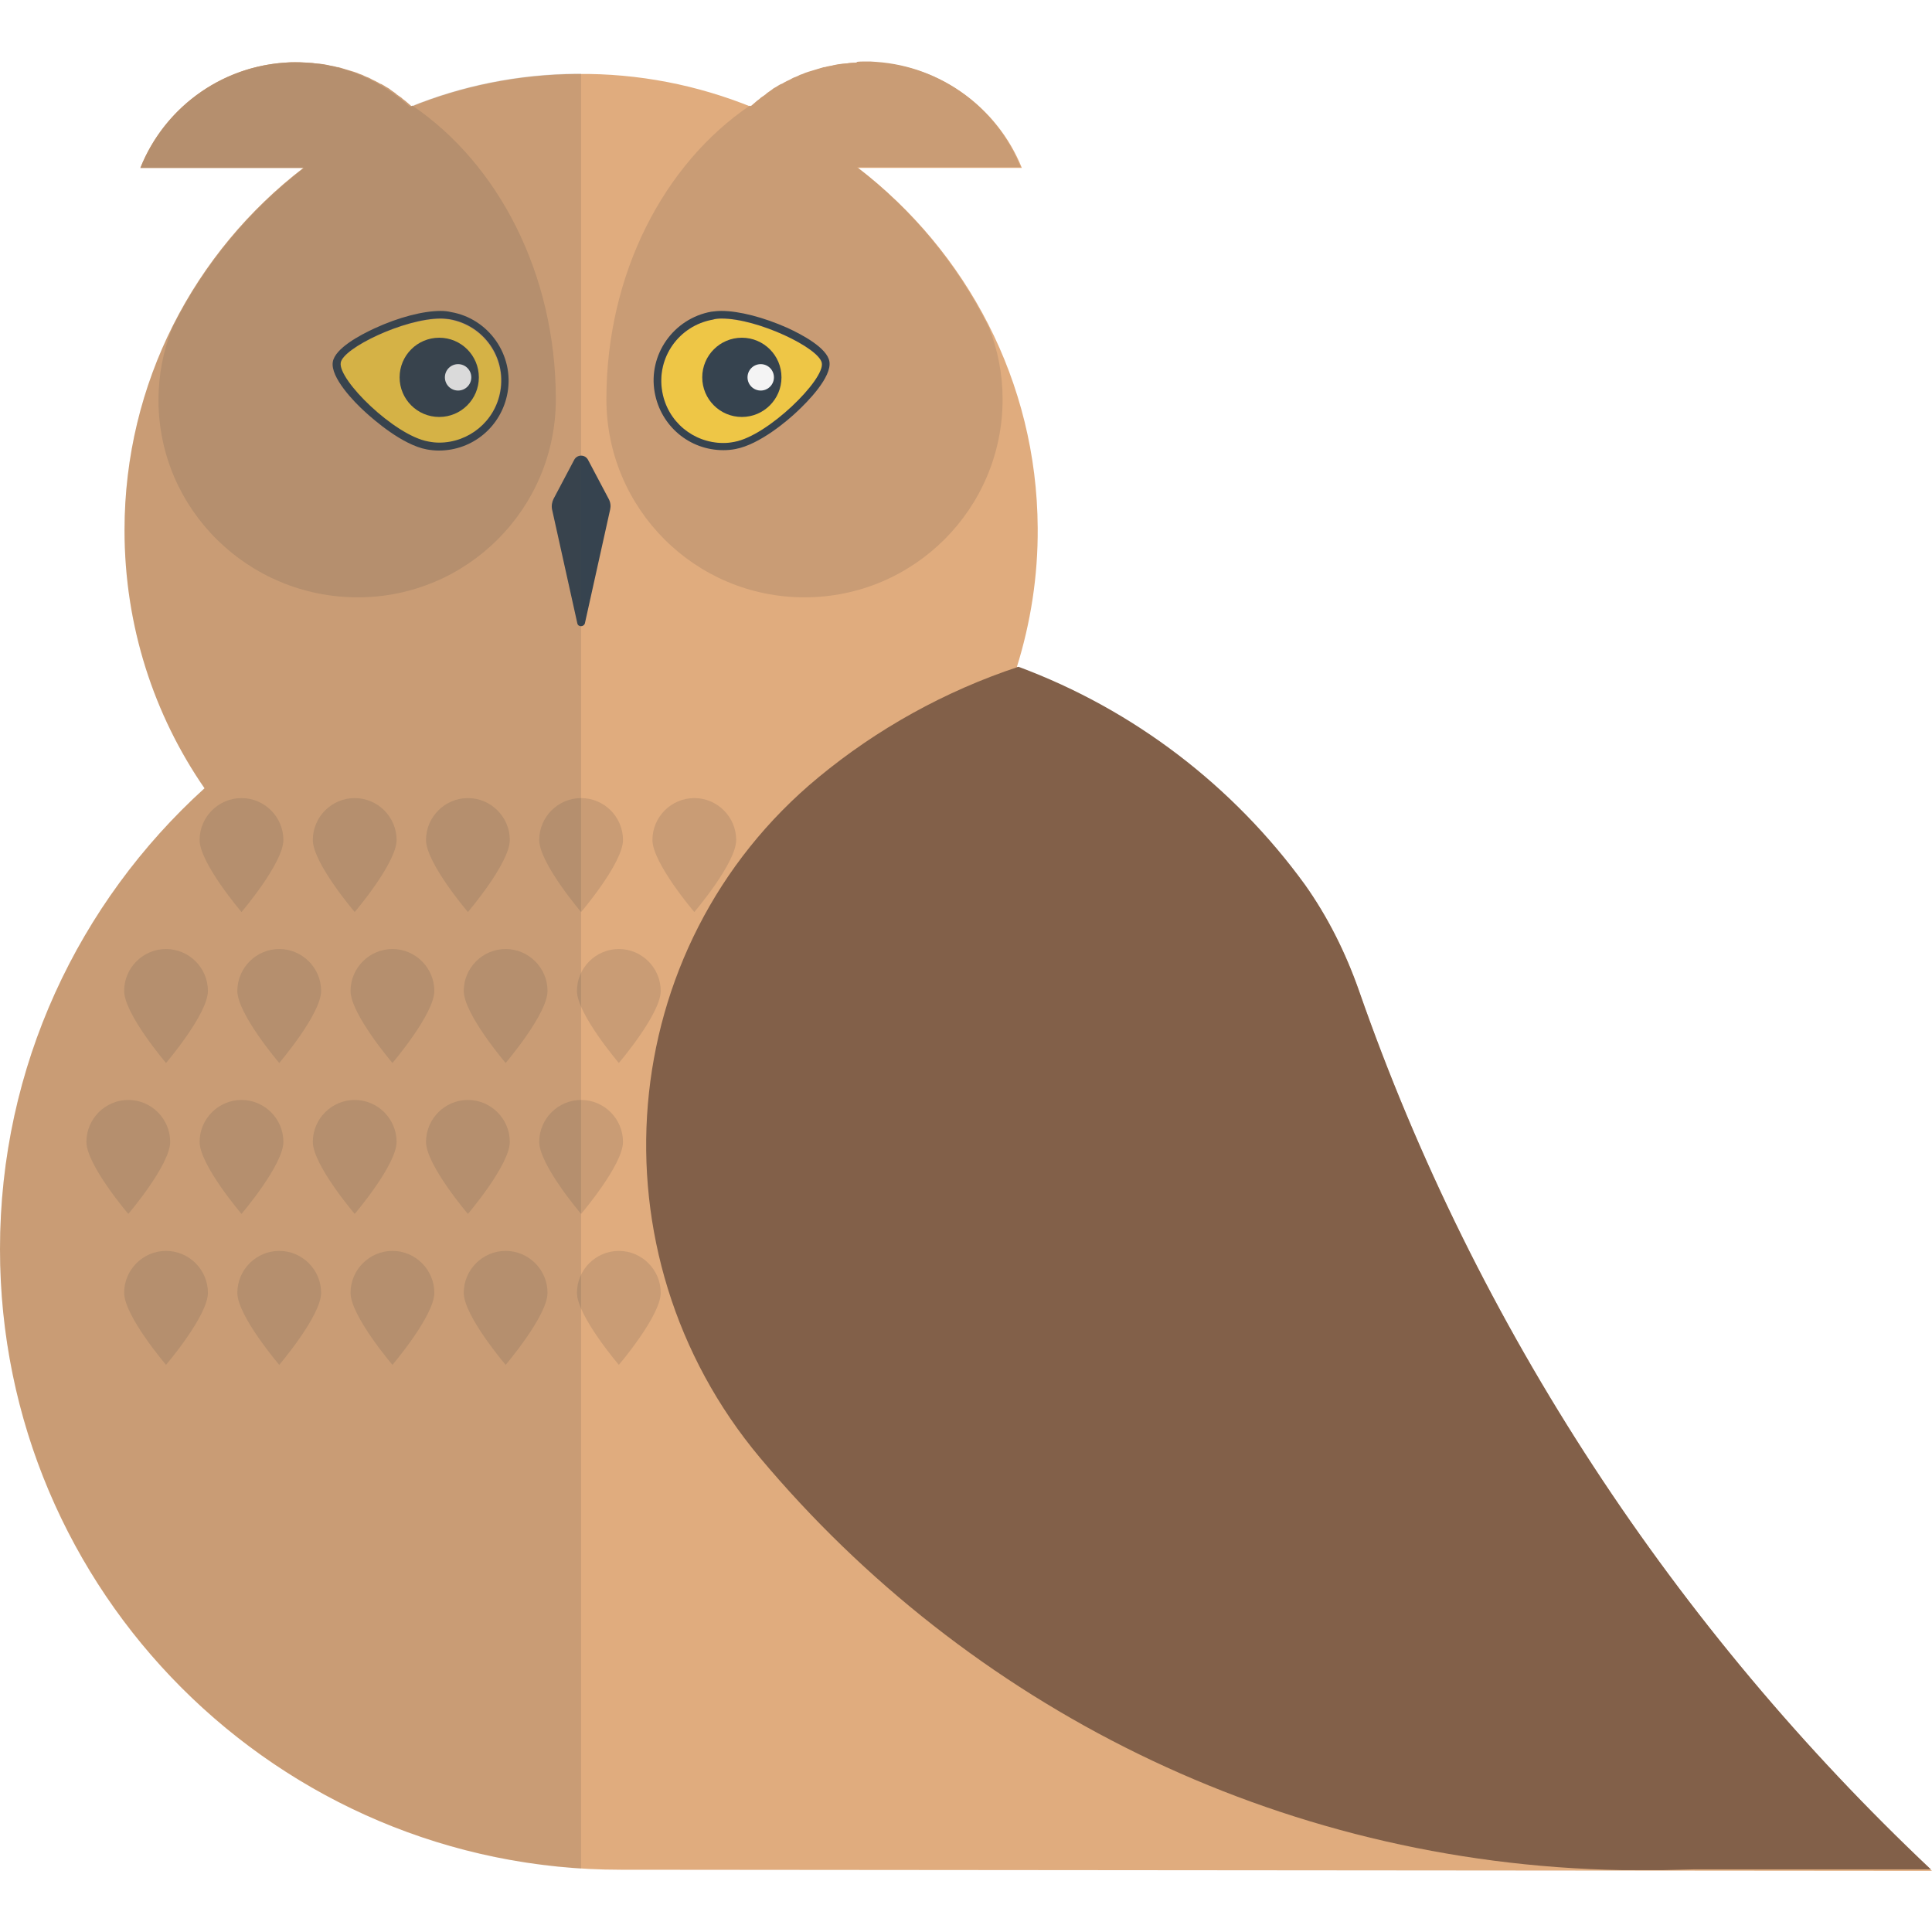
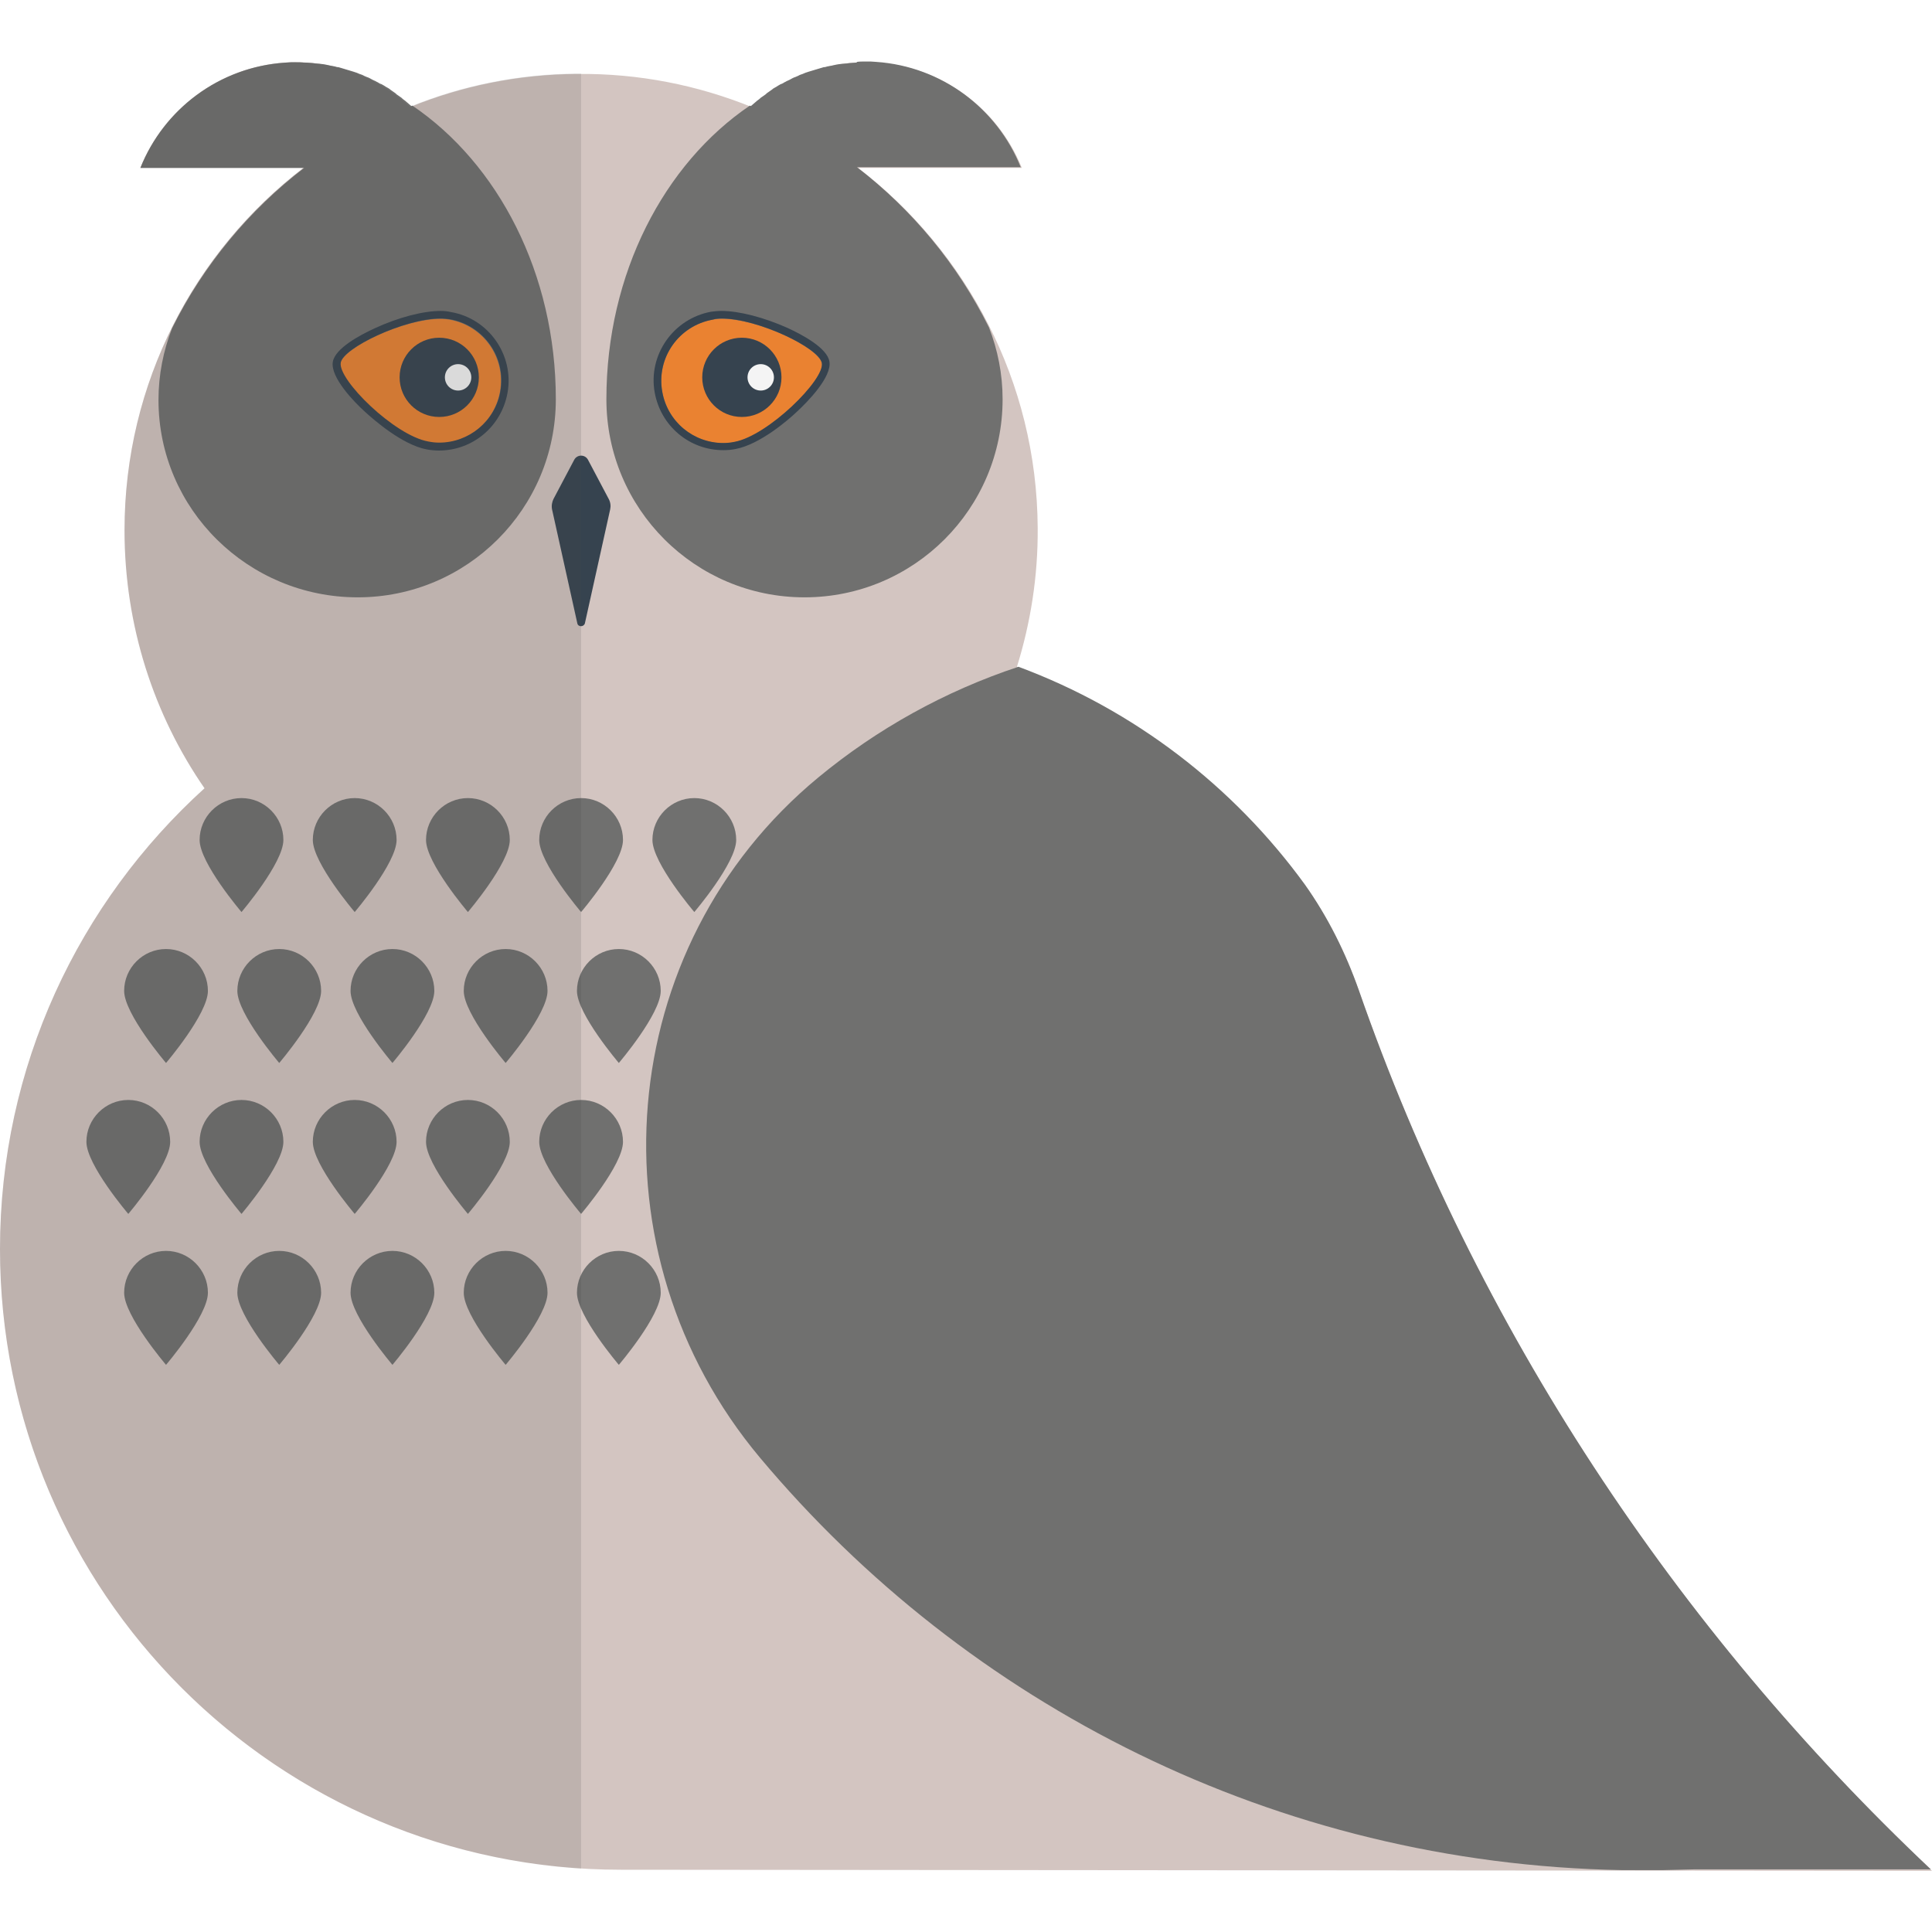
<svg xmlns="http://www.w3.org/2000/svg" version="1.1" x="0" y="0" viewBox="0 0 512 512" xml:space="preserve">
-   <style type="text/css">.st2{fill:#c99c75}.st3{fill:#eec646}.st4{fill:#36434f}.st5{fill:#f4f4f4}</style>
-   <path d="M360.1 262.5c-3.5-10-8.2-19.5-14.4-28-19-26.1-45.4-46.4-76.2-57.8 3.6-11.6 5.6-23.9 5.5-36.8-.2-38.8-18.9-73.4-47.6-95.4h43.4c-6.6-16.4-22.6-28-41.3-28-11.7 0-22.3 4.5-30.2 11.9-14.3-5.8-30-9-46.4-8.8-15.6.1-30.6 3.2-44.3 8.8-7.9-7.4-18.5-11.9-30.1-11.9-18.7 0-34.8 11.6-41.3 28h43.2C51.6 66.6 33 101.4 33 140.5c0 25.4 7.8 49 21.2 68.4C20.9 239.1 0 282.6 0 331c0 90.9 73.6 164.5 164.5 164.5l347.5.3C444.4 432 391.3 352.2 360.1 262.5z" fill="#e0ac7e" />
-   <path d="M360.1 262.4c-3.5-9.9-8.2-19.4-14.3-28-18.9-26-45.2-46.3-75.9-57.7-19.6 6.5-37.5 16.5-53 29.3-54.5 45-60.9 126.1-15.5 180.3 54.9 65.5 136.7 107.6 228.4 109.3h10.9c2.8-.1 5.5-.1 8.2-.2h62.8c-67.5-63.7-120.4-143.4-151.6-233z" fill="#826049" />
-   <path class="st2" d="M81.3 16.6c.5 0 .9.1 1.4.1.3 0 .6.1.8.1.4 0 .8.1 1.2.1.3 0 .6.1.9.1.4.1.8.1 1.1.2.3.1.6.1.9.2.4.1.7.1 1.1.2.3.1.6.2 1 .2.3.1.7.2 1 .3.3.1.6.2 1 .3.3.1.6.2 1 .3.3.1.6.2 1 .3l.9.3c.3.1.6.3 1 .4.3.1.6.2.9.4.3.1.6.3 1 .4.3.1.6.3.8.4.3.2.6.3 1 .5.3.1.5.3.8.4.3.2.6.4 1 .5.2.1.5.3.7.4.3.2.6.4 1 .6.2.1.5.3.7.5.3.2.6.4 1 .7.2.1.4.3.6.5.3.2.7.5 1 .7.2.1.4.3.5.4.3.3.7.5 1 .8.5.4.9.8 1.4 1.2.1 0 .2-.1.3-.1 22.7 15.4 38 44.5 38 77.8 0 29-23.5 52.5-52.5 52.5S42 135 42 106c0-6.7 1.3-13.1 3.6-19 8.3-16.7 20.3-31.2 35-42.5H37.2C43.4 29 58 17.8 75.5 16.6c.5 0 1-.1 1.5-.1h1.5c.7 0 1.4 0 2.1.1h.7zm145.4 0c-.5 0-.9.1-1.4.1-.3 0-.6.1-.8.1-.4 0-.8.1-1.2.1-.3 0-.6.1-.9.1-.4.1-.8.1-1.1.2-.3.1-.6.1-.9.2-.4.1-.7.1-1.1.2-.3.1-.6.2-1 .2-.3.1-.7.2-1 .3-.3.1-.6.2-1 .3-.3.1-.6.2-1 .3-.3.1-.6.2-1 .3l-.9.3c-.3.1-.6.3-1 .4-.3.1-.6.2-.9.4-.3.1-.6.3-1 .4-.3.1-.6.3-.8.4-.3.2-.6.3-1 .5-.3.1-.5.3-.8.4-.3.2-.6.4-1 .5-.2.1-.5.3-.7.4-.3.2-.6.4-1 .6-.2.1-.5.3-.7.5-.3.2-.6.4-1 .7-.2.1-.4.3-.6.5-.3.2-.7.5-1 .7-.2.1-.4.3-.5.4-.3.3-.7.5-1 .8-.5.4-.9.8-1.4 1.2-.1 0-.2-.1-.3-.1-22.7 15.4-38 44.5-38 77.8 0 29 23.5 52.5 52.5 52.5s52.5-23.5 52.5-52.5c0-6.7-1.3-13.1-3.6-19-8.3-16.7-20.3-31.2-35-42.5h43.4c-6.2-15.5-20.9-26.7-38.3-27.9-.5 0-1-.1-1.5-.1h-1.5c-.7 0-1.4 0-2.1.1 0 .2-.2.2-.4.2z" />
-   <path class="st3" d="M217.8 96.3c.8 4.4-14.3 19.3-23.2 20.9-9 1.6-17.5-4.4-19.1-13.4s4.4-17.5 13.4-19.1c8.9-1.7 28.1 7.1 28.9 11.6z" />
-   <path class="st4" d="M191.2 84.4c9.6 0 25.9 7.8 26.6 11.8.8 4.4-14.3 19.3-23.2 20.9-1 .2-1.9.3-2.9.3-7.9 0-14.8-5.6-16.2-13.6-1.6-9 4.4-17.5 13.4-19.1.6-.2 1.4-.3 2.3-.3m0-2v2-2c-1 0-1.9.1-2.7.2-10 1.8-16.8 11.4-15 21.4 1.6 8.9 9.2 15.3 18.2 15.3 1.1 0 2.2-.1 3.2-.3 6.5-1.2 14.1-7.8 16.3-9.9 2.8-2.6 9.3-9.2 8.6-13.3-.6-3.6-7.2-7.1-11.1-8.9-6.3-2.8-12.8-4.5-17.5-4.5z" />
-   <circle class="st4" cx="196.6" cy="100" r="10.5" />
-   <circle class="st5" cx="201.6" cy="100" r="3.5" />
-   <path class="st3" d="M90.2 96.3c-.8 4.4 14.3 19.3 23.2 20.9s17.5-4.4 19.1-13.4-4.4-17.5-13.4-19.1S91 91.8 90.2 96.3z" />
-   <path class="st4" d="M116.8 84.4c.8 0 1.6.1 2.4.2 9 1.6 15 10.1 13.4 19.1-1.4 8-8.4 13.6-16.2 13.6-1 0-1.9-.1-2.9-.3-9-1.6-24-16.4-23.2-20.9.6-3.9 16.9-11.7 26.5-11.7m0-2c-4.7 0-11.2 1.7-17.5 4.6-3.9 1.8-10.5 5.3-11.1 8.9-.7 4.1 5.7 10.7 8.6 13.3 2.2 2 9.8 8.7 16.3 9.9 1.1.2 2.2.3 3.2.3 9 0 16.6-6.4 18.2-15.3 1.8-10-5-19.7-15-21.4-.8-.2-1.7-.3-2.7-.3z" />
-   <circle class="st4" cx="116.4" cy="100" r="10.5" />
-   <circle class="st5" cx="121.4" cy="100" r="3.5" />
-   <path class="st4" d="M152.2 121.8l-5.5 10.4c-.4.8-.6 1.8-.4 2.8l6.7 30.2c.2 1 1.7 1 2 0l6.7-30.2c.2-.9.1-1.9-.4-2.8l-5.5-10.4c-.8-1.4-2.8-1.4-3.6 0z" />
-   <path class="st2" d="M165.1 222.6c0 6.1-11.1 19.1-11.1 19.1s-11.1-13-11.1-19.1 5-11.1 11.1-11.1 11.1 5 11.1 11.1zm-30 0c0 6.1-11.1 19.1-11.1 19.1s-11.1-13-11.1-19.1 5-11.1 11.1-11.1 11.1 5 11.1 11.1zm-30 0c0 6.1-11.1 19.1-11.1 19.1s-11.1-13-11.1-19.1 5-11.1 11.1-11.1 11.1 5 11.1 11.1zm-30 0c0 6.1-11.1 19.1-11.1 19.1s-11.1-13-11.1-19.1 5-11.1 11.1-11.1 11.1 5 11.1 11.1zm120 0c0 6.1-11.1 19.1-11.1 19.1s-11.1-13-11.1-19.1 5-11.1 11.1-11.1 11.1 5 11.1 11.1zm-50 40c0 6.1-11.1 19.1-11.1 19.1s-11.1-13-11.1-19.1 5-11.1 11.1-11.1 11.1 5 11.1 11.1zm-30 0c0 6.1-11.1 19.1-11.1 19.1s-11.1-13-11.1-19.1 5-11.1 11.1-11.1 11.1 5 11.1 11.1zm-30 0c0 6.1-11.1 19.1-11.1 19.1s-11.1-13-11.1-19.1 5-11.1 11.1-11.1 11.1 5 11.1 11.1zm-30 0c0 6.1-11.1 19.1-11.1 19.1s-11.1-13-11.1-19.1 5-11.1 11.1-11.1 11.1 5 11.1 11.1zm120 0c0 6.1-11.1 19.1-11.1 19.1s-11.1-13-11.1-19.1 5-11.1 11.1-11.1 11.1 5 11.1 11.1zm-10 40c0 6.1-11.1 19.1-11.1 19.1s-11.1-13-11.1-19.1 5-11.1 11.1-11.1 11.1 5 11.1 11.1zm-30 0c0 6.1-11.1 19.1-11.1 19.1s-11.1-13-11.1-19.1 5-11.1 11.1-11.1 11.1 5 11.1 11.1zm-30 0c0 6.1-11.1 19.1-11.1 19.1s-11.1-13-11.1-19.1 5-11.1 11.1-11.1 11.1 5 11.1 11.1zm-30 0c0 6.1-11.1 19.1-11.1 19.1s-11.1-13-11.1-19.1 5-11.1 11.1-11.1 11.1 5 11.1 11.1zm70 40c0 6.1-11.1 19.1-11.1 19.1s-11.1-13-11.1-19.1 5-11.1 11.1-11.1 11.1 5 11.1 11.1zm-30 0c0 6.1-11.1 19.1-11.1 19.1s-11.1-13-11.1-19.1 5-11.1 11.1-11.1 11.1 5 11.1 11.1zm-30 0c0 6.1-11.1 19.1-11.1 19.1s-11.1-13-11.1-19.1 5-11.1 11.1-11.1 11.1 5 11.1 11.1zm-30 0c0 6.1-11.1 19.1-11.1 19.1s-11.1-13-11.1-19.1 5-11.1 11.1-11.1 11.1 5 11.1 11.1zm120 0c0 6.1-11.1 19.1-11.1 19.1s-11.1-13-11.1-19.1 5-11.1 11.1-11.1 11.1 5 11.1 11.1zm-130-40c0 6.1-11.1 19.1-11.1 19.1s-11.1-13-11.1-19.1 5-11.1 11.1-11.1 11.1 5 11.1 11.1z" />
+   <style type="text/css">.st1{fill:#70706f}.st2{fill:#ea8231}.st3{fill:#36434f}.st4{fill:#f4f4f4}</style>
+   <path d="M360.1 262.5c-3.5-10-8.2-19.5-14.4-28-19-26.1-45.4-46.4-76.2-57.8 3.6-11.6 5.6-23.9 5.5-36.8-.2-38.8-18.9-73.4-47.6-95.4h43.4c-6.6-16.4-22.6-28-41.3-28-11.7 0-22.3 4.5-30.2 11.9-14.3-5.8-30-9-46.4-8.8-15.6.1-30.6 3.2-44.3 8.8-7.9-7.4-18.5-11.9-30.1-11.9-18.7 0-34.8 11.6-41.3 28h43.2C51.6 66.6 33 101.4 33 140.5c0 25.4 7.8 49 21.2 68.4C20.9 239.1 0 282.6 0 331c0 90.9 73.6 164.5 164.5 164.5l347.5.3C444.4 432 391.3 352.2 360.1 262.5z" fill="#d3c5c1" />
+   <path class="st1" d="M360.1 262.4c-3.5-9.9-8.2-19.4-14.3-28-18.9-26-45.2-46.3-75.9-57.7-19.6 6.5-37.5 16.5-53 29.3-54.5 45-60.9 126.1-15.5 180.3 54.9 65.5 136.7 107.6 228.4 109.3h10.9c2.8-.1 5.5-.1 8.2-.2h62.8c-67.5-63.7-120.4-143.4-151.6-233zM81.3 16.6c.5 0 .9.1 1.4.1.3 0 .6.1.8.1.4 0 .8.1 1.2.1.3 0 .6.1.9.1.4.1.8.1 1.1.2.3.1.6.1.9.2.4.1.7.1 1.1.2.3.1.6.2 1 .2.3.1.7.2 1 .3.3.1.6.2 1 .3.3.1.6.2 1 .3.3.1.6.2 1 .3l.9.3c.3.1.6.3 1 .4.3.1.6.2.9.4.3.1.6.3 1 .4.3.1.6.3.8.4.3.2.6.3 1 .5.3.1.5.3.8.4.3.2.6.4 1 .5.2.1.5.3.7.4.3.2.6.4 1 .6.2.1.5.3.7.5.3.2.6.4 1 .7.2.1.4.3.6.5.3.2.7.5 1 .7.2.1.4.3.5.4.3.3.7.5 1 .8.5.4.9.8 1.4 1.2.1 0 .2-.1.3-.1 22.7 15.4 38 44.5 38 77.8 0 29-23.5 52.5-52.5 52.5S42 135 42 106c0-6.7 1.3-13.1 3.6-19 8.3-16.7 20.3-31.2 35-42.5H37.2C43.4 29 58 17.8 75.5 16.6c.5 0 1-.1 1.5-.1h1.5c.7 0 1.4 0 2.1.1h.7zm145.4 0c-.5 0-.9.1-1.4.1-.3 0-.6.1-.8.1-.4 0-.8.1-1.2.1-.3 0-.6.1-.9.1-.4.1-.8.1-1.1.2s-.6.1-.9.2c-.4.1-.7.1-1.1.2-.3.1-.6.2-1 .2-.3.1-.7.2-1 .3-.3.1-.6.2-1 .3-.3.1-.6.2-1 .3-.3.1-.6.2-1 .3l-.9.3c-.3.1-.6.3-1 .4-.3.1-.6.2-.9.4-.3.1-.6.3-1 .4-.3.1-.6.3-.8.4-.3.2-.6.3-1 .5-.3.1-.5.3-.8.4-.3.2-.6.4-1 .5-.2.1-.5.3-.7.4-.3.2-.6.4-1 .6-.2.1-.5.3-.7.5-.3.2-.6.4-1 .7-.2.1-.4.3-.6.5-.3.2-.7.5-1 .7-.2.1-.4.3-.5.4-.3.3-.7.5-1 .8-.5.4-.9.8-1.4 1.2-.1 0-.2-.1-.3-.1-22.7 15.4-38 44.5-38 77.8 0 29 23.5 52.5 52.5 52.5s52.5-23.5 52.5-52.5c0-6.7-1.3-13.1-3.6-19-8.3-16.7-20.3-31.2-35-42.5h43.4c-6.2-15.5-20.9-26.7-38.3-27.9-.5 0-1-.1-1.5-.1h-1.5c-.7 0-1.4 0-2.1.1 0 .2-.2.2-.4.2z" />
+   <path class="st2" d="M217.8 96.3c.8 4.4-14.3 19.3-23.2 20.9-9 1.6-17.5-4.4-19.1-13.4s4.4-17.5 13.4-19.1c8.9-1.7 28.1 7.1 28.9 11.6z" />
+   <path class="st3" d="M191.2 84.4c9.6 0 25.9 7.8 26.6 11.8.8 4.4-14.3 19.3-23.2 20.9-1 .2-1.9.3-2.9.3-7.9 0-14.8-5.6-16.2-13.6-1.6-9 4.4-17.5 13.4-19.1.6-.2 1.4-.3 2.3-.3m0-2v2-2c-1 0-1.9.1-2.7.2-10 1.8-16.8 11.4-15 21.4 1.6 8.9 9.2 15.3 18.2 15.3 1.1 0 2.2-.1 3.2-.3 6.5-1.2 14.1-7.8 16.3-9.9 2.8-2.6 9.3-9.2 8.6-13.3-.6-3.6-7.2-7.1-11.1-8.9-6.3-2.8-12.8-4.5-17.5-4.5z" />
+   <circle class="st3" cx="196.6" cy="100" r="10.5" />
+   <circle class="st4" cx="201.6" cy="100" r="3.5" />
+   <path class="st2" d="M90.2 96.3c-.8 4.4 14.3 19.3 23.2 20.9s17.5-4.4 19.1-13.4-4.4-17.5-13.4-19.1S91 91.8 90.2 96.3z" />
+   <path class="st3" d="M116.8 84.4c.8 0 1.6.1 2.4.2 9 1.6 15 10.1 13.4 19.1-1.4 8-8.4 13.6-16.2 13.6-1 0-1.9-.1-2.9-.3-9-1.6-24-16.4-23.2-20.9.6-3.9 16.9-11.7 26.5-11.7m0-2c-4.7 0-11.2 1.7-17.5 4.6-3.9 1.8-10.5 5.3-11.1 8.9-.7 4.1 5.7 10.7 8.6 13.3 2.2 2 9.8 8.7 16.3 9.9 1.1.2 2.2.3 3.2.3 9 0 16.6-6.4 18.2-15.3 1.8-10-5-19.7-15-21.4-.8-.2-1.7-.3-2.7-.3z" />
+   <circle class="st3" cx="116.4" cy="100" r="10.5" />
+   <circle class="st4" cx="121.4" cy="100" r="3.5" />
+   <path class="st3" d="M152.2 121.8l-5.5 10.4c-.4.8-.6 1.8-.4 2.8l6.7 30.2c.2 1 1.7 1 2 0l6.7-30.2c.2-.9.1-1.9-.4-2.8l-5.5-10.4c-.8-1.4-2.8-1.4-3.6 0z" />
+   <path class="st1" d="M165.1 222.6c0 6.1-11.1 19.1-11.1 19.1s-11.1-13-11.1-19.1 5-11.1 11.1-11.1 11.1 5 11.1 11.1zm-30 0c0 6.1-11.1 19.1-11.1 19.1s-11.1-13-11.1-19.1 5-11.1 11.1-11.1 11.1 5 11.1 11.1zm-30 0c0 6.1-11.1 19.1-11.1 19.1s-11.1-13-11.1-19.1 5-11.1 11.1-11.1 11.1 5 11.1 11.1zm-30 0c0 6.1-11.1 19.1-11.1 19.1s-11.1-13-11.1-19.1 5-11.1 11.1-11.1 11.1 5 11.1 11.1zm120 0c0 6.1-11.1 19.1-11.1 19.1s-11.1-13-11.1-19.1 5-11.1 11.1-11.1 11.1 5 11.1 11.1zm-50 40c0 6.1-11.1 19.1-11.1 19.1s-11.1-13-11.1-19.1 5-11.1 11.1-11.1 11.1 5 11.1 11.1zm-30 0c0 6.1-11.1 19.1-11.1 19.1s-11.1-13-11.1-19.1 5-11.1 11.1-11.1 11.1 5 11.1 11.1zm-30 0c0 6.1-11.1 19.1-11.1 19.1s-11.1-13-11.1-19.1 5-11.1 11.1-11.1 11.1 5 11.1 11.1zm-30 0c0 6.1-11.1 19.1-11.1 19.1s-11.1-13-11.1-19.1 5-11.1 11.1-11.1 11.1 5 11.1 11.1zm120 0c0 6.1-11.1 19.1-11.1 19.1s-11.1-13-11.1-19.1 5-11.1 11.1-11.1 11.1 5 11.1 11.1zm-10 40c0 6.1-11.1 19.1-11.1 19.1s-11.1-13-11.1-19.1 5-11.1 11.1-11.1 11.1 5 11.1 11.1zm-30 0c0 6.1-11.1 19.1-11.1 19.1s-11.1-13-11.1-19.1 5-11.1 11.1-11.1 11.1 5 11.1 11.1zm-30 0c0 6.1-11.1 19.1-11.1 19.1s-11.1-13-11.1-19.1 5-11.1 11.1-11.1 11.1 5 11.1 11.1zm-30 0c0 6.1-11.1 19.1-11.1 19.1s-11.1-13-11.1-19.1 5-11.1 11.1-11.1 11.1 5 11.1 11.1zm70 40c0 6.1-11.1 19.1-11.1 19.1s-11.1-13-11.1-19.1 5-11.1 11.1-11.1 11.1 5 11.1 11.1zm-30 0c0 6.1-11.1 19.1-11.1 19.1s-11.1-13-11.1-19.1 5-11.1 11.1-11.1 11.1 5 11.1 11.1zm-30 0c0 6.1-11.1 19.1-11.1 19.1s-11.1-13-11.1-19.1 5-11.1 11.1-11.1 11.1 5 11.1 11.1zm-30 0c0 6.1-11.1 19.1-11.1 19.1s-11.1-13-11.1-19.1 5-11.1 11.1-11.1 11.1 5 11.1 11.1zm120 0c0 6.1-11.1 19.1-11.1 19.1s-11.1-13-11.1-19.1 5-11.1 11.1-11.1 11.1 5 11.1 11.1zm-130-40c0 6.1-11.1 19.1-11.1 19.1s-11.1-13-11.1-19.1 5-11.1 11.1-11.1 11.1 5 11.1 11.1z" />
  <path d="M154 495.2V19.5h-1.1c-15.6.1-30.6 3.2-44.3 8.8-7.9-7.3-18.5-11.8-30.1-11.8-18.7 0-34.8 11.6-41.3 28h43.2C51.6 66.6 33 101.4 33 140.5c0 25.4 7.8 49 21.2 68.4C20.9 239.1 0 282.6 0 331c0 87.3 68 158.7 154 164.2z" opacity=".15" fill="#444" />
</svg>
